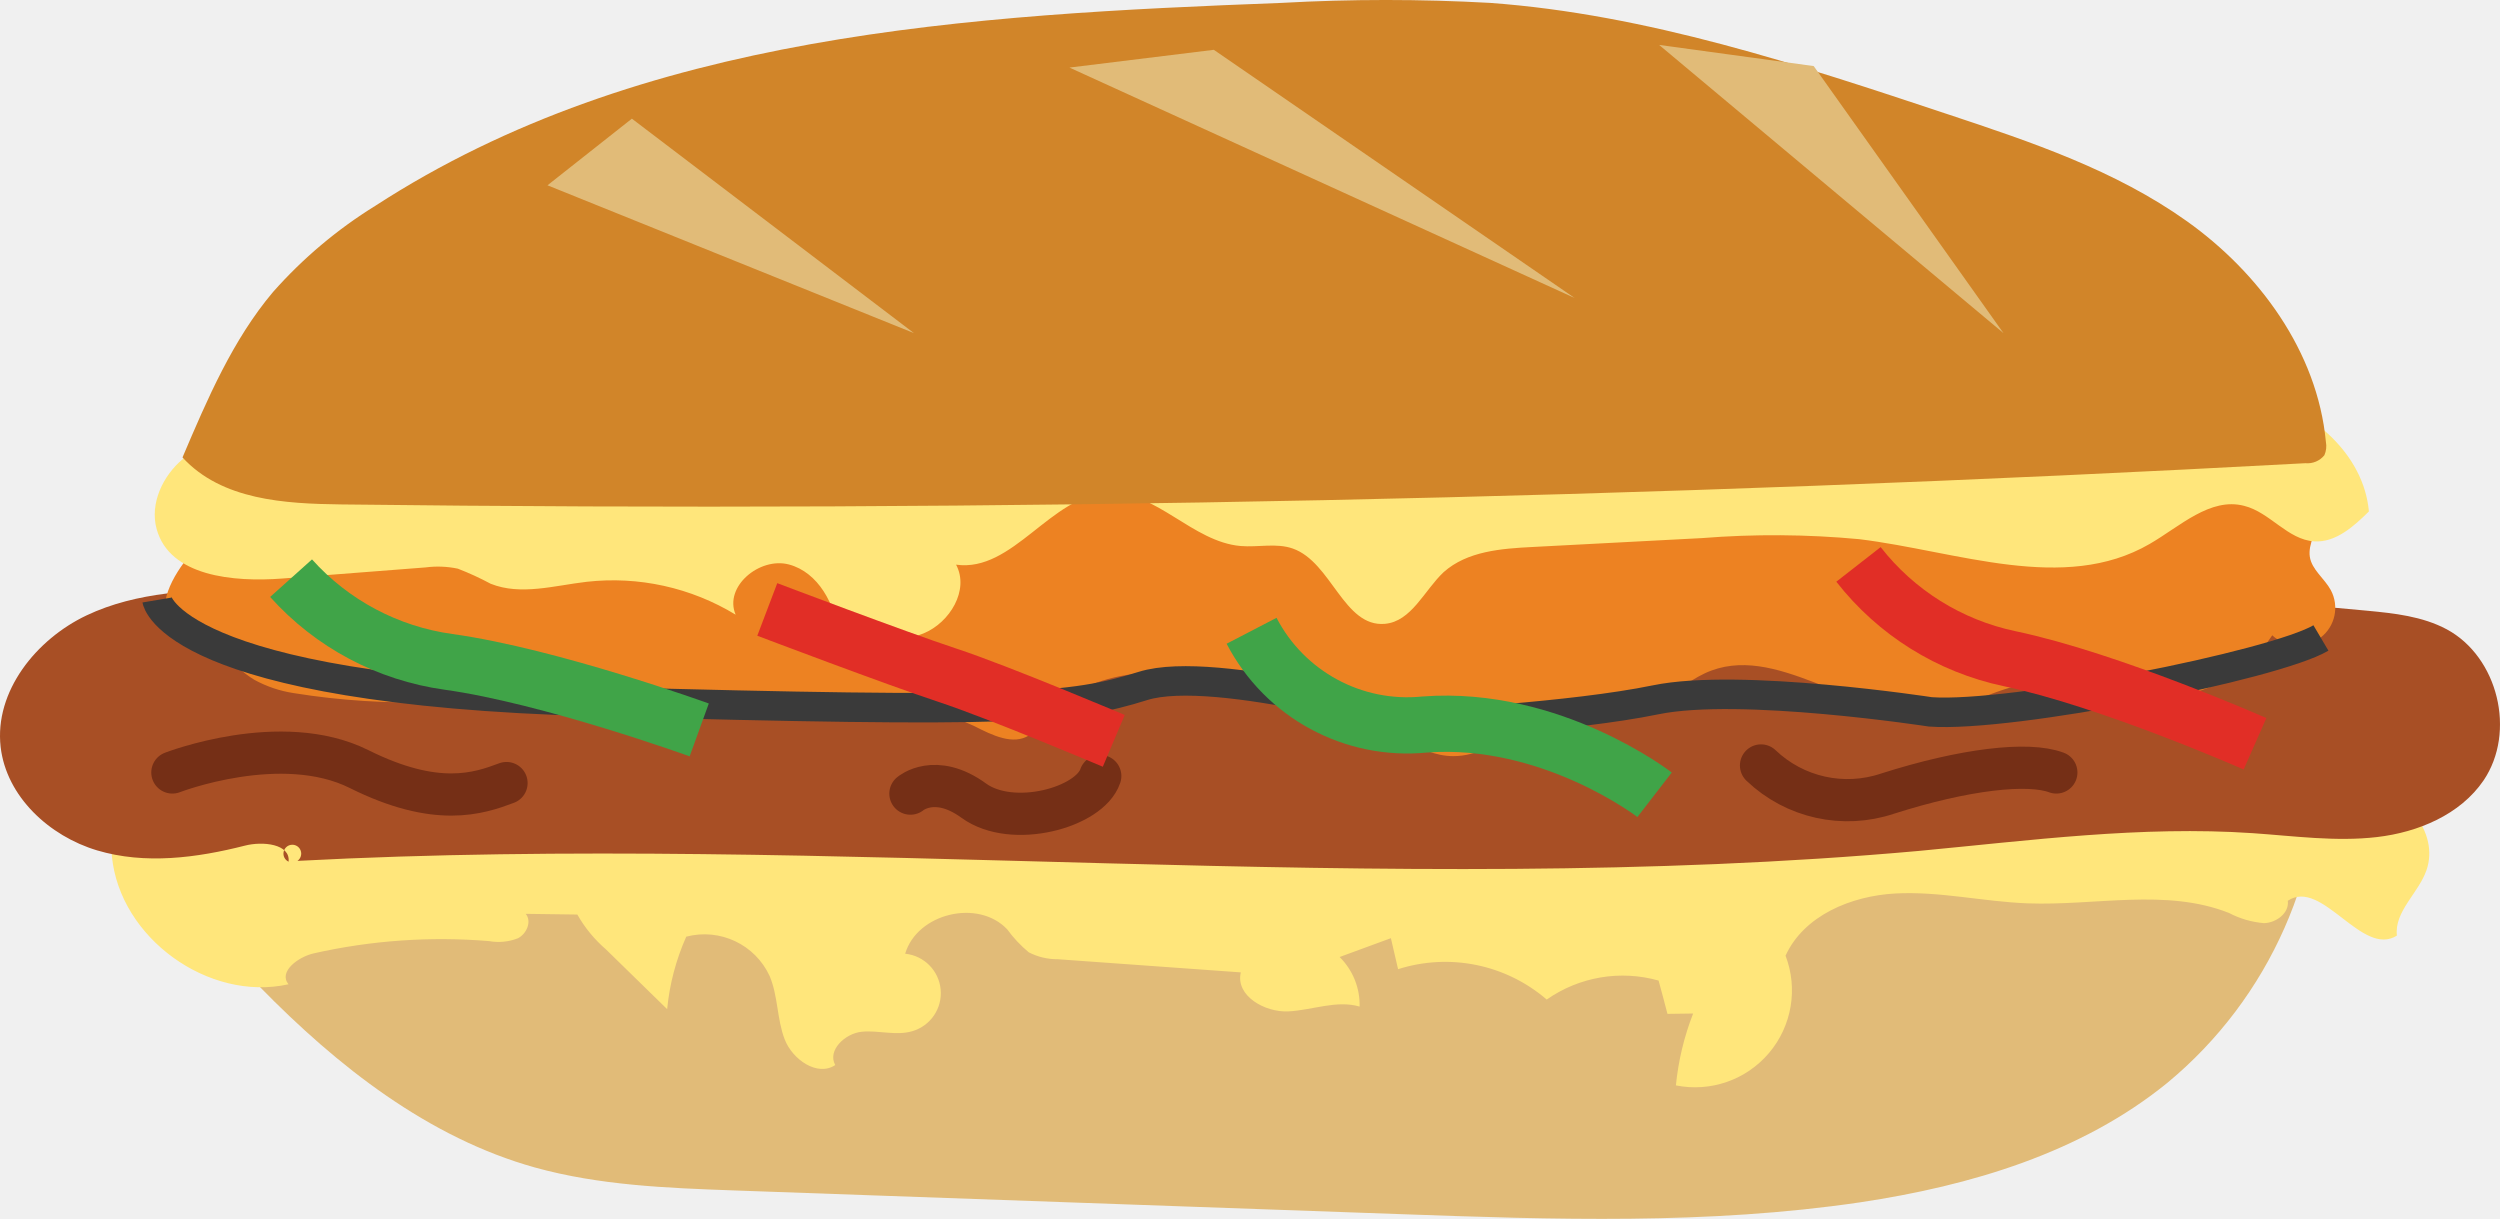
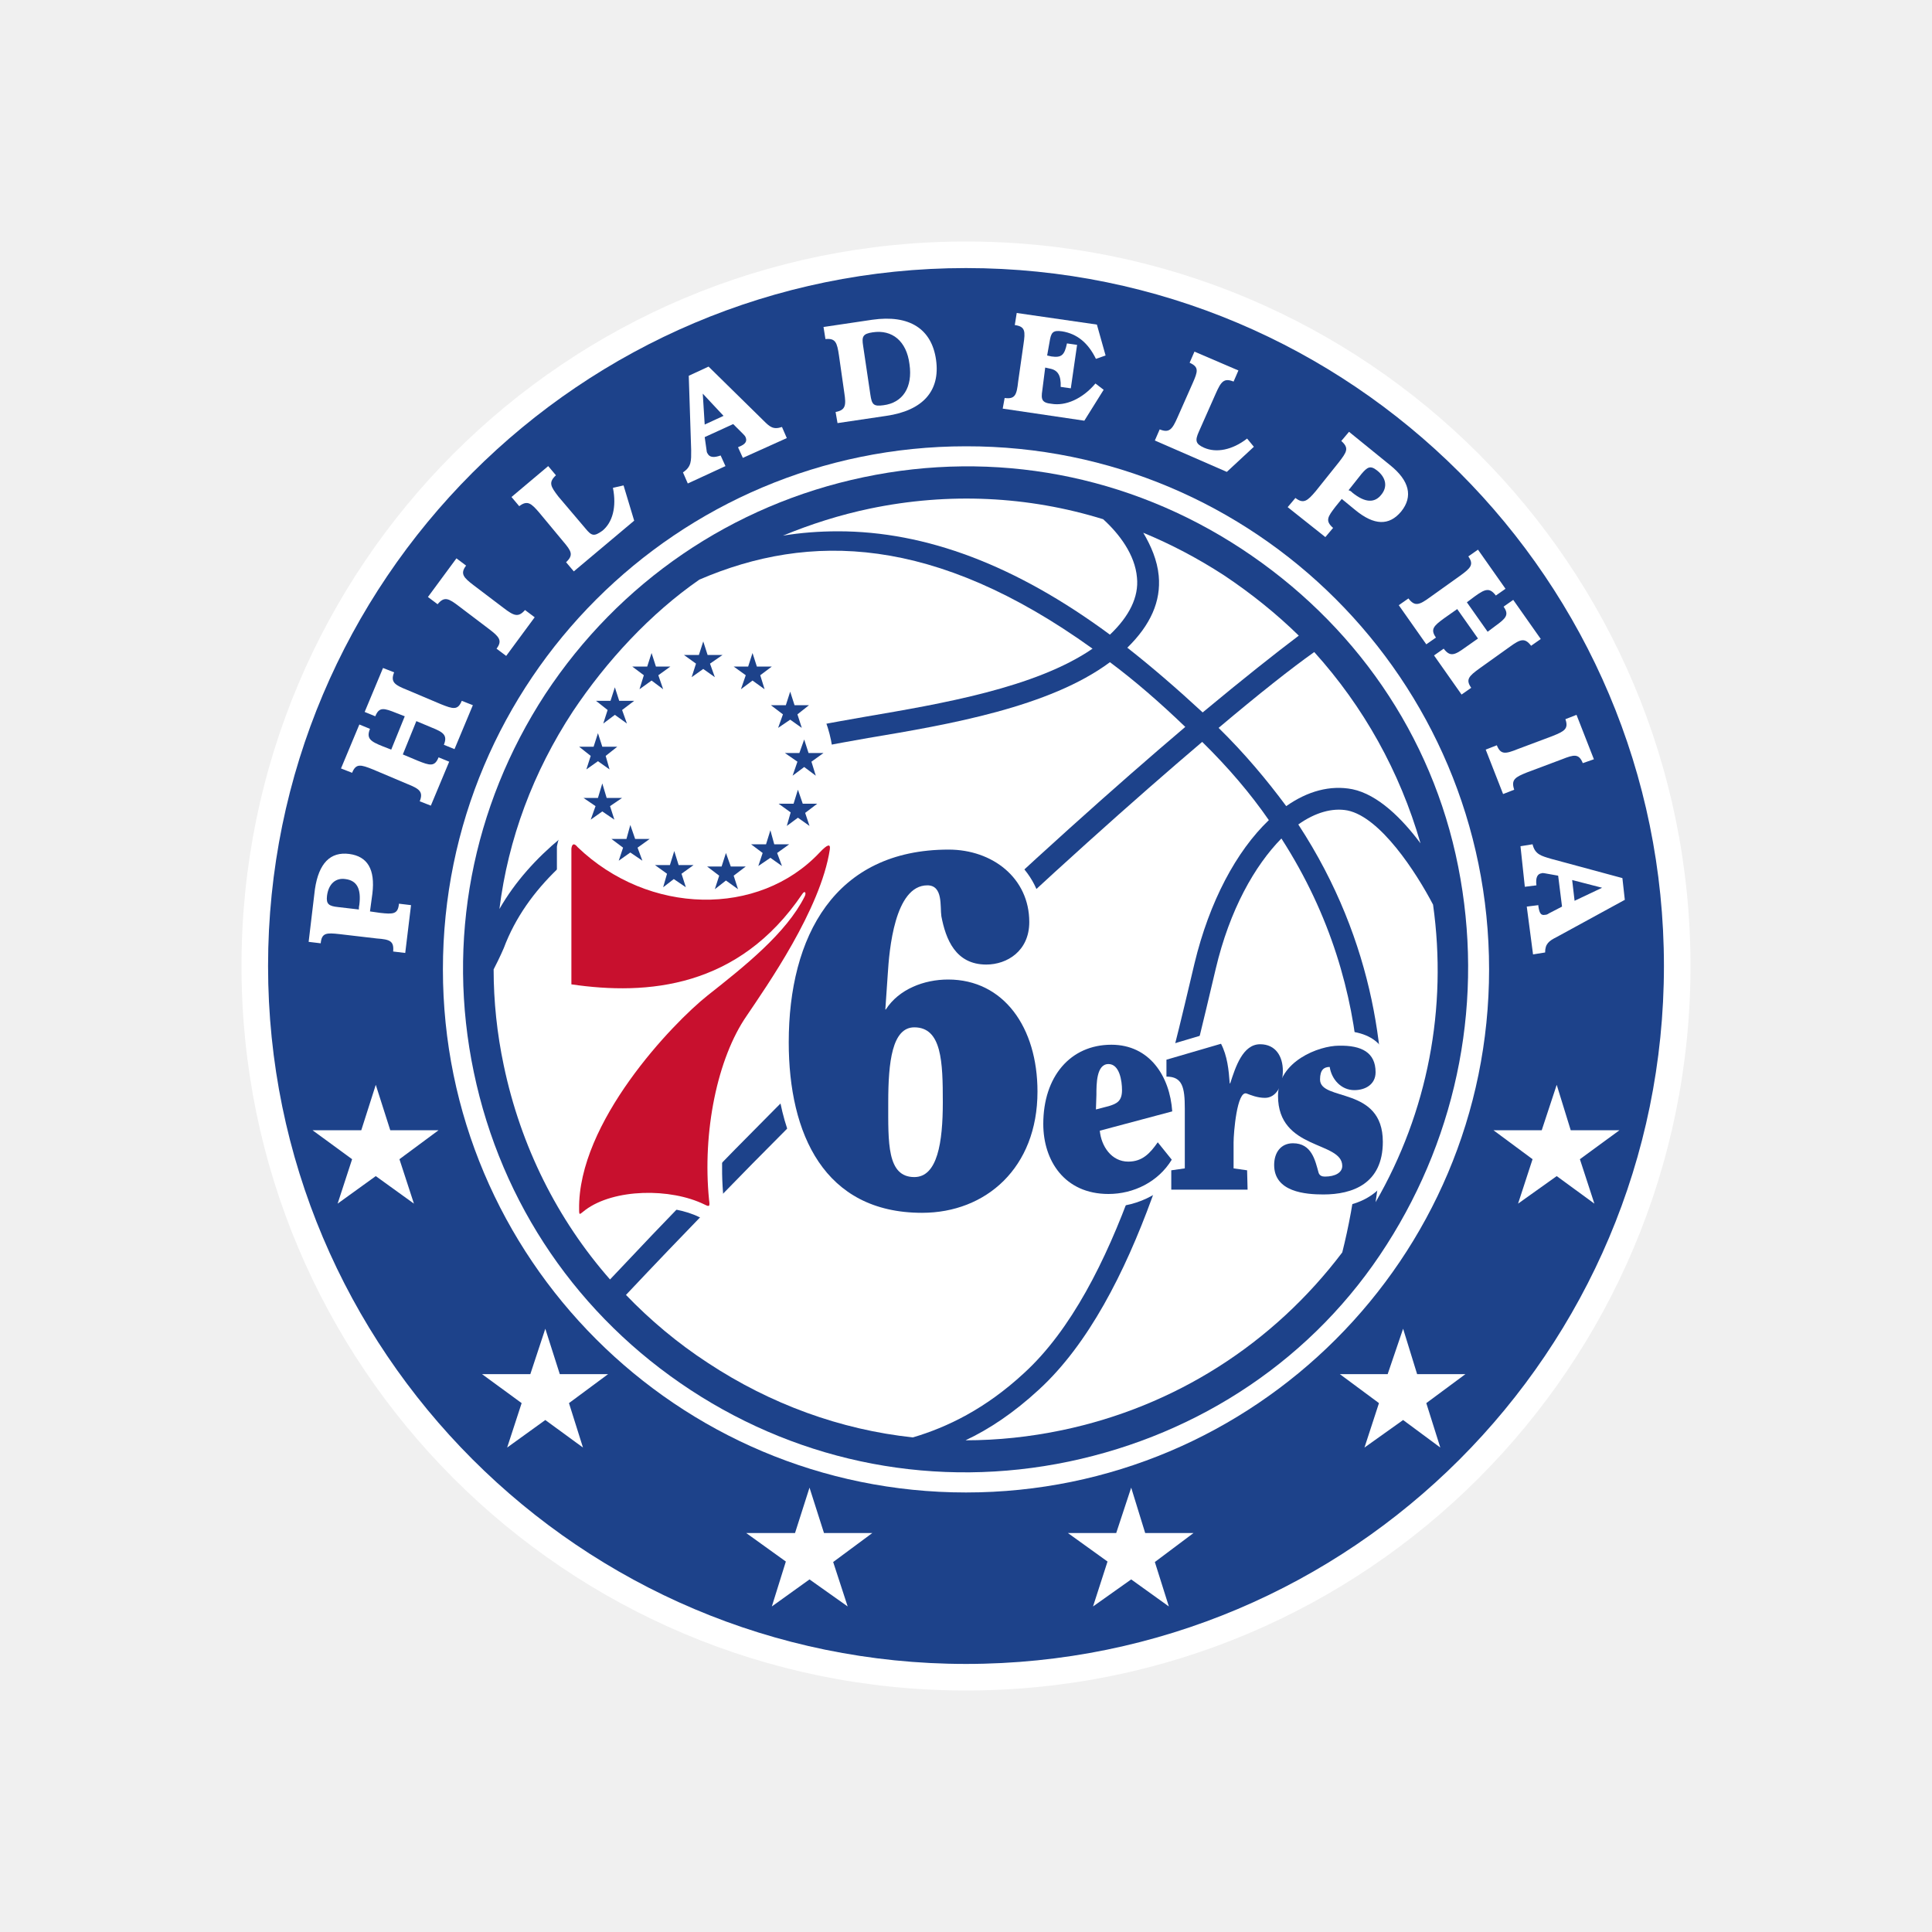
- <svg xmlns="http://www.w3.org/2000/svg" id="Layer_1" width="281.387" height="137.19" data-name="Layer 1">
-   <defs id="defs4">
-     <clipPath id="clipPath1287" clipPathUnits="userSpaceOnUse">
-       <path id="rect1289" d="M87.983 267.413h397.716v349.666H87.983z" style="fill:#fff;fill-opacity:1" />
-     </clipPath>
-     <clipPath id="clipPath1299" clipPathUnits="userSpaceOnUse">
-       <path id="rect1301" d="M-13.222 138.805h448.888v120.763H-13.222z" style="fill:#fff;fill-opacity:1" />
-     </clipPath>
-     <style id="style2">.cls-16,.cls-17{stroke-miterlimit:10}.cls-4{fill:#ffe67b}.cls-15,.cls-16,.cls-17{fill:none}.cls-15{stroke-linecap:round;stroke-linejoin:round}.cls-12{fill:#e1bb78}.cls-15{stroke:#752f16;stroke-width:4.75px}.cls-16,.cls-17{stroke:#40a448;stroke-width:6.33px}.cls-17{stroke:#e12e26}</style>
-   </defs>
-   <g id="g1281" transform="translate(-27.169 -195.404)">
-     <path id="path172" d="M236.55 330.73c12.38-1.86 24.87-5.55 34.58-13.46a47.57 47.57 0 0 0 17.17-38.83c-21-6.41-43.39-6.34-65.36-6.21L85.43 273c-8.27 0-16.7.12-24.54 2.76-5.77 1.94-11.52 5.86-12.89 11.79-1.63 7 3.37 13.77 8.41 18.93 8.75 8.95 19 17 31 20.34 7.22 2 14.8 2.3 22.29 2.57l75.06 2.67c17.28.62 34.69 1.2 51.79-1.33" class="cls-12" style="fill:#e1bb78" />
-     <path id="path174" d="M214.85 309.52c-.33-1.25-.65-2.5-1-3.75a14.9 14.9 0 0 0-12.59 2.14 17.5 17.5 0 0 0-16.73-3.42l-.81-3.49-5.77 2.12a7.58 7.58 0 0 1 2.25 5.58c-2.58-.76-5.31.4-8 .54s-6-1.78-5.37-4.39l-20.6-1.48a7 7 0 0 1-3.27-.78 14.2 14.2 0 0 1-2.43-2.59c-3.27-3.45-10.13-1.81-11.48 2.75a4.46 4.46 0 0 1 .8 8.72c-1.82.54-3.78-.12-5.67.06s-3.92 2.1-3 3.75c-2 1.34-4.81-.61-5.69-2.89s-.74-4.87-1.69-7.12a8.08 8.08 0 0 0-9.39-4.44 26.3 26.3 0 0 0-2.15 8.16l-6.89-6.73a14.9 14.9 0 0 1-3.22-3.92l-5.81-.08c.71.85.11 2.24-.87 2.75a6 6 0 0 1-3.25.32 65.2 65.2 0 0 0-19.74 1.38c-1.76.4-4 2.07-2.84 3.48-9 2-19-5.22-19.88-14.44a3.5 3.5 0 0 1 .21-1.88c.56-1.16 2-1.46 3.32-1.61 48-5.88 96.39-6.36 144.7-6.83l87.4-.86c6.11-.06 12.41-.08 18 2.26 4.28 1.77 8.4 6.15 6.89 10.52-.9 2.59-3.63 4.64-3.33 7.36-3.93 2.5-8.43-6.51-12.28-3.92.19 1.37-1.29 2.48-2.67 2.52a10.3 10.3 0 0 1-3.95-1.15c-7.08-2.8-15.05-.79-22.67-1.08-5-.19-9.91-1.38-14.88-1.11s-10.29 2.47-12.36 7a10.91 10.91 0 0 1-12.34 14.6 30.4 30.4 0 0 1 1.94-8.09z" class="cls-4" style="fill:#ffe67b" />
-     <path id="path176" d="M184.93 260.82c36.25 0 72.56-.1 108.64 3.32 3.08.29 6.25.63 9 2.1 5.77 3.12 7.82 11.55 4.14 17-2.63 3.86-7.37 5.84-12 6.38s-9.33-.12-14-.44c-12.53-.85-25.06.82-37.57 2-60.61 5.44-121.71-2.08-182.49 1.12a1 1 0 1 0-1 .09c.22-2-2.9-2.32-4.9-1.81-5.45 1.39-11.26 2.15-16.65.54s-10.22-6.06-10.86-11.65c-.71-6.25 4-12.11 9.67-14.8s12.2-2.88 18.49-3c31.19-.64 62.4-.69 93.6-.73z" style="fill:#a84f25" />
-     <path id="path178" d="M205.63 273.83c-5.51.45-9.37 6.71-14.89 6.68-4 0-7.12-3.37-10.59-5.39-3.94-2.28-8.59-2.92-13.1-3.52-7.93-1-17.4-1.5-22.37 4.76a7.4 7.4 0 0 1-1.65 1.79c-1.83 1.18-4.19 0-6.16-1-6-2.86-12.9-2.9-19.55-2.87l-23.28.08-18 .06a82.5 82.5 0 0 1-15.79-1 13.4 13.4 0 0 1-4.47-1.51c-1.33-.8-2.4-2-3.75-2.71-1.88-1-4.31-1.28-5.58-3-1.86-2.54.15-6 2.18-8.44 2.48-3 5.19-5.93 8.77-7.37 3-1.21 6.27-1.24 9.47-1.26 61.74-.32 123.52.16 185.14-3.56 10.68-.65 21.87-1.33 31.6 3.1 2.18 1 4.52 2.71 4.42 5.09-.07 1.48-1.1 2.85-.88 4.31s1.65 2.44 2.36 3.75a4.22 4.22 0 0 1-6.59 5.09 15.39 15.39 0 0 1-12.95 7c-4.57-.06-9-2.19-13.56-1.74-4.14.41-7.85 2.93-12 3.3-8.74.79-17.4-8-25.36-4.28-1.91.89-3.52 2.43-5.56 2.92-2.56.68-5.23-.49-7.86-.28" style="fill:#ed8222" />
-     <path id="path180" d="M44.84 262.94s1.7 10.11 49.21 11.42 53.63.8 61.77-1.75 31.71 4.34 31.71 4.34 16.53-.83 26-2.78 30.92 1.36 30.92 1.36c9.14.65 38.76-5.25 43.95-8.32" style="fill:none;stroke:#3a3a3a;stroke-width:3.32px;stroke-miterlimit:10" />
-     <path id="path182" d="M183.04 265.62c-4.62.4-6-6.93-10.35-8.47-1.86-.66-3.92-.12-5.89-.29-5.41-.47-9.49-6.21-14.91-6-6.46.3-10.7 9-17.11 8.1 1.52 2.84-.69 6.52-3.67 7.74s-6.36.68-9.53.12c-.41-3.4-2.31-7-5.61-7.88s-7.35 2.5-6 5.65a26.54 26.54 0 0 0-16.78-3.7c-3.62.42-7.41 1.57-10.79.22a33 33 0 0 0-3.7-1.7 10.8 10.8 0 0 0-3.64-.14l-16.11 1.25c-5.51.42-12.69-.24-14.15-5.57-.79-2.86.69-6 2.95-7.88s5.2-2.83 8.08-3.54c10.43-2.56 21.27-2.86 32-3 58.09-.56 116.34 4.18 174.18-1.21 6.42-.6 13-1.3 19.22.48s12 6.75 12.57 13.17c-1.71 1.69-3.73 3.51-6.14 3.37-3-.18-5-3.28-7.9-4-3.82-1-7.23 2.32-10.64 4.29-9.64 5.59-21.63.82-32.69-.54a102.7 102.7 0 0 0-17.71-.12l-19.06 1c-3.53.18-7.35.47-10 2.83-2.18 2.05-3.62 5.56-6.62 5.82" class="cls-4" style="fill:#ffe67b" />
-     <path id="path184" d="M69.41 218.57c29.93-19.42 66.82-21.5 102-22.84a211 211 0 0 1 23.48 0c17.66 1.29 34.74 6.95 51.62 12.57 9.3 3.09 18.74 6.26 26.8 12s14.69 14.63 15.65 24.84a2.54 2.54 0 0 1-.17 1.5 2.45 2.45 0 0 1-2.14.9q-110.43 6-221.08 4.64c-6.36-.08-13.44-.48-17.86-5.29 2.79-6.56 5.65-13.24 10.19-18.62a51.6 51.6 0 0 1 11.51-9.7" style="fill:#d18529" />
-     <path id="path186" d="M46.57 282.35s12.26-4.75 21-.39 13.45 2.77 16.61 1.58" class="cls-15" style="fill:none;stroke:#752f16;stroke-width:4.75px;stroke-linecap:round;stroke-linejoin:round" />
-     <path id="path188" d="M129.64 284.73s2.77-2.38 7.13.79 13.05.79 14.24-2.77" class="cls-15" style="fill:none;stroke:#752f16;stroke-width:4.75px;stroke-linecap:round;stroke-linejoin:round" />
-     <path id="path190" d="M225.38 281.56a14.1 14.1 0 0 0 14.24 3.17c8.7-2.77 15.82-3.57 19-2.38" class="cls-15" style="fill:none;stroke:#752f16;stroke-width:4.75px;stroke-linecap:round;stroke-linejoin:round" />
-     <path id="polyline192" d="M194.75 490 236 506.64l-31.75-24.14" class="cls-12" style="fill:#e1bb78" transform="translate(-105.96 -273.74)" />
-     <path id="polyline194" d="m253.5 476.75 56.87 25.94-40.62-27.94" class="cls-12" style="fill:#e1bb78" transform="translate(-105.96 -273.74)" />
-     <path id="polyline196" d="m319.87 474.2 38.76 32.44-21.36-30.06" class="cls-12" style="fill:#e1bb78" transform="translate(-105.96 -273.74)" />
-     <path id="path198" d="M59.93 260.48a29.17 29.17 0 0 0 17.72 9.42c11.49 1.6 28.22 7.66 28.22 7.66" class="cls-16" style="fill:none;stroke:#40a448;stroke-width:6.33px;stroke-miterlimit:10" />
-     <path id="path200" d="M236.35 258.93a29.2 29.2 0 0 0 17 10.61c11.36 2.39 27.63 9.58 27.63 9.58" class="cls-17" style="fill:none;stroke:#e12e26;stroke-width:6.33px;stroke-miterlimit:10" />
-     <path id="path202" d="M113.53 264s14.43 5.48 20.26 7.4 18.74 7.39 18.74 7.39" class="cls-17" style="fill:none;stroke:#e12e26;stroke-width:6.33px;stroke-miterlimit:10" />
-     <path id="path204" d="M168.04 266.4a19.75 19.75 0 0 0 19.51 10.55c14.24-1.06 25.85 7.91 25.85 7.91" class="cls-16" style="fill:none;stroke:#40a448;stroke-width:6.33px;stroke-miterlimit:10" />
+ <svg xmlns="http://www.w3.org/2000/svg" version="1.1" id="Layer_1" x="0px" y="0px" viewBox="0 0 400 400" style="enable-background:new 0 0 400 400;" xml:space="preserve">
+   <style type="text/css">
+ 	.st0{fill:#FFFFFF;}
+ 	.st1{fill:#1D428A;}
+ 	.st2{fill:#C8102E;}
+ </style>
+   <g>
+     <path class="st0" d="M350,200c0,82.9-67.1,150-150,150S50,282.9,50,200S117.1,50,200,50S350,117.1,350,200" />
+     <path class="st1" d="M344.5,200c0,79.8-64.7,144.5-144.5,144.5S55.5,279.7,55.5,200S120.2,55.5,200,55.5S344.5,120.2,344.5,200" />
+     <g>
+       <polygon class="st0" points="77.8,224.6 80.8,234 90.8,234 82.7,240 85.7,249.2 77.8,243.5 69.9,249.2 72.9,240 64.7,234     74.8,234   " />
+       <polygon class="st0" points="322.3,224.6 325.2,234 335.3,234 327.1,240 330.1,249.2 322.3,243.5 314.3,249.2 317.3,240     309.2,234 319.2,234   " />
+       <polygon class="st0" points="112.9,275.1 115.9,284.5 125.9,284.5 117.8,290.5 120.7,299.7 112.9,294 105,299.7 108,290.5     99.8,284.5 109.8,284.5   " />
+       <polygon class="st0" points="290.5,275.1 293.4,284.5 303.4,284.5 295.3,290.5 298.2,299.7 290.5,294 282.5,299.7 285.5,290.5     277.4,284.5 287.3,284.5   " />
+       <polygon class="st0" points="167.6,308 170.6,317.4 180.6,317.4 172.5,323.4 175.5,332.6 167.6,327 159.8,332.6 162.7,323.3     154.5,317.4 164.6,317.4   " />
+       <polygon class="st0" points="234.2,308 237.1,317.4 247.1,317.4 239.1,323.4 242,332.6 234.2,327 226.3,332.6 229.3,323.3     221.1,317.4 231.1,317.4   " />
+     </g>
+     <path class="st0" d="M308.3,200.7c0,59.8-48.5,108.3-108.3,108.3S91.7,260.5,91.7,200.7S140.2,92.4,200,92.4   C259.8,92.3,308.3,140.8,308.3,200.7" />
+     <path class="st1" d="M98.1,222c5.7,27.3,21.7,50.6,44.9,65.8s51,20.5,78.3,14.8c27.2-5.7,50.9-21.5,65.8-44.9   c14.9-23.3,20.2-51.1,14.8-78.3c-5.4-27.3-21.6-50.5-44.9-65.8s-51.1-20.5-78.2-14.8c-27.2,5.7-50.6,21.7-65.9,44.9   C97.7,167,92.4,194.8,98.1,222" />
+     <g>
+       <path class="st0" d="M235.4,119.6c0.4,4-1.6,8-5.6,11.8C210.3,117,191.7,110,173.5,110c-3.9,0-7.8,0.3-11.4,0.9    c5.8-2.4,11.8-4.3,18-5.6c16.3-3.4,32.8-2.6,48.3,2.2C231.7,110.5,235,114.8,235.4,119.6" />
+       <path class="st0" d="M215.1,287.7c20.5-18.8,30-59.2,35.7-83.3l0.9-3.8c2.9-12.3,8.1-21.4,13.6-27c20.6,32,17.8,65,12.6,85.7    c-14.3,18.9-34.6,31.9-58,36.8c-6.7,1.4-13.4,2.1-20,2.1C204.8,295.9,209.9,292.5,215.1,287.7" />
+       <path class="st0" d="M252.3,150.7c8.3-7,15-12.3,19.8-15.7c10.2,11.3,17.7,24.7,22,39.6c-3.8-5.1-8.8-10.1-14.1-11.2    c-4.6-0.9-9.3,0.4-13.7,3.5C262.3,161.5,257.7,156,252.3,150.7" />
+       <path class="st0" d="M104.3,196.3c9.5-25.4,44.2-35.9,57.3-39.7l0.5-0.2c4.3-1.3,10.4-2.3,17.6-3.6c16.8-2.8,37.6-6.4,50.1-15.7    c5.1,3.8,10.3,8.3,15.6,13.4c-28.4,24.1-72.3,64.6-119.1,114.4c-10.9-12.4-18.5-27.6-22-44.3c-1.4-6.6-2.1-13.3-2.1-19.9    C103.5,198.2,104.3,196.3,104.3,196.3" />
+       <path class="st0" d="M249,147.5c-5.3-4.9-10.5-9.4-15.6-13.4c4.8-4.7,7-9.6,6.5-14.9c-0.3-3.2-1.6-6.2-3.2-8.9    c5.8,2.4,11.3,5.3,16.7,8.8c5.7,3.8,10.9,8,15.5,12.5C264,135.3,257.3,140.6,249,147.5" />
+       <path class="st0" d="M226.2,134.3c-11.8,8.1-31.3,11.4-47.1,14.1c-7.3,1.3-13.5,2.3-18.1,3.7l-0.5,0.2    c-12.5,3.8-44.1,13.2-57.1,35.9c1.8-14.5,7-28.4,15.2-40.9c7-10.5,16.1-20.3,26.2-27.3C167.6,110.2,193.5,110.8,226.2,134.3" />
+       <path class="st0" d="M279,167.8c6.8,1.4,14.2,12.8,17.7,19.5c3,21.4-1.1,42.9-11.9,61.6c0.5-3.3,0.9-6.8,1.2-10.4    c1.4-18.3-1.1-43.2-17.2-67.8C272.3,168.2,275.9,167.2,279,167.8" />
+     </g>
+     <path class="st0" d="M248.9,153.6c5.4,5.3,10,10.7,13.8,16.2c-6.7,6.4-12.3,16.8-15.4,29.7l-0.9,3.8c-5.6,23.6-14.9,63.2-34.4,81   c-8,7.4-15.9,11.2-23,13.3c-15-1.6-29.5-6.9-42.4-15.4c-6.3-4.1-12-8.9-17-14.1C176.9,217.9,220.9,177.4,248.9,153.6" />
+     <path class="st0" d="M226.9,229.6l2.7-0.7c1.6-0.5,2.7-1,2.7-3.3c0-1.9-0.5-5.4-2.8-5.4c-2.5,0-2.5,4.1-2.5,6.4L226.9,229.6   L226.9,229.6z" />
+     <path class="st0" d="M195.2,228.2c0-8.3-0.3-15.5-5.9-15.5c-4.6,0-5.4,7.2-5.4,15.5s-0.3,15.5,5.4,15.5   C194.1,243.7,195.2,236.5,195.2,228.2" />
+     <path class="st0" d="M226.9,229.6l2.7-0.7c1.6-0.5,2.7-1,2.7-3.3c0-1.9-0.5-5.4-2.8-5.4c-2.5,0-2.5,4.1-2.5,6.4L226.9,229.6   L226.9,229.6z" />
+     <path class="st0" d="M183.2,209.1L183.2,209.1L183.2,209.1c2.8-4.2,8-6.2,13-6.2c11.4,0,18.5,9.9,18.5,23.1   c0,15.7-10.7,25.1-23.9,25.1c-20.3,0-27.6-16.4-27.6-35.3c0-21.9,9.5-39.9,33.1-39.9c9.2,0,16.7,5.9,16.7,15c0,5.9-4.6,8.8-8.9,8.8   c-6.4,0-8.4-5.3-9.3-10c-0.4-2,0.4-6.4-2.9-6.4c-6.9,0-8,13.4-8.2,18.4L183.2,209.1z" />
+     <path class="st0" d="M195.2,228.2c0-8.3-0.3-15.5-5.9-15.5c-4.6,0-5.4,7.2-5.4,15.5s-0.3,15.5,5.4,15.5   C194.1,243.7,195.2,236.5,195.2,228.2" />
+     <g>
+       <path class="st0" d="M72.3,176.8c3.8,0.5,5.4,3.2,4.8,8.2l-0.5,3.7l2.1,0.3c2.7,0.3,3.7,0.3,3.9-1.9l2.5,0.3l-1.2,9.9l-2.5-0.3    c0.2-2.2-0.7-2.5-3.4-2.7l-7.7-0.9c-2.7-0.3-3.7-0.3-3.9,1.9l-2.5-0.3l1.3-10.9C66,178.7,68.4,176.3,72.3,176.8z M74.4,187.3    c0.4-3.3-0.5-5-2.9-5.3c-2-0.3-3.5,1-3.8,3.5c-0.2,1.7,0.4,2.1,2.3,2.3l4.3,0.5C74.3,187.9,74.3,187.7,74.4,187.3z" />
+       <path class="st0" d="M86.9,165.9c0.8-2-0.1-2.6-2.6-3.6l-7.1-3c-2.5-1-3.5-1.3-4.3,0.7l-2.3-0.9l3.8-9.1l2.2,0.9    c-0.8,2,0.1,2.6,2.6,3.6l1.8,0.7l2.8-6.9l-1.8-0.7c-2.5-1-3.5-1.3-4.3,0.7l-2.2-0.9l3.8-9.1l2.3,0.9c-0.8,2,0.1,2.6,2.6,3.6l7.1,3    c2.5,1,3.5,1.3,4.3-0.7l2.3,0.9l-3.8,9.1l-2.2-0.9c0.8-2-0.1-2.6-2.6-3.6l-3.1-1.3l-2.8,6.9l3.1,1.3c2.5,1,3.5,1.3,4.3-0.7    l2.2,0.9l-3.8,9.1L86.9,165.9z" />
+       <path class="st0" d="M96.5,117.1c-1.3,1.7-0.5,2.5,1.6,4.1l6.2,4.7c2.1,1.6,3,2,4.4,0.4l2,1.5l-5.9,8l-2-1.5    c1.3-1.7,0.5-2.5-1.6-4.1l-6.2-4.7c-2.1-1.6-3-2.1-4.4-0.4l-2-1.5l5.9-8L96.5,117.1z" />
+       <path class="st0" d="M118.8,118.3l-1.6-1.9c1.6-1.5,1.1-2.3-0.6-4.3l-4.9-5.9c-1.7-2-2.5-2.7-4.2-1.4l-1.6-1.9l7.6-6.4l1.6,1.9    c-1.6,1.5-1.1,2.3,0.5,4.4l5.6,6.6c1.3,1.6,1.8,1.7,3.5,0.5c2.1-1.7,3-4.9,2.2-8.9l2.2-0.5l2.2,7.3L118.8,118.3z" />
+       <path class="st0" d="M142.4,100.1l-1-2.3c1.8-1.2,1.7-2.4,1.7-4.6l-0.5-15.4l4.1-1.9l11.4,11.2c1.3,1.3,2,1.9,3.8,1.3l1,2.3    l-9.1,4.1l-1-2.2c0.1,0,0.1-0.1,0.2-0.1c1.3-0.5,1.7-1.1,1.4-1.9c-0.1-0.3-0.3-0.5-0.5-0.7l-2.1-2.1l-5.9,2.7l0.4,2.8    c0,0.2,0.1,0.5,0.2,0.6c0.4,0.8,1.3,0.9,2.7,0.4l1,2.2L142.4,100.1z M149.8,86.1l-4.3-4.6l0.4,6.4L149.8,86.1z" />
+       <path class="st0" d="M173,85.3c2.1-0.4,2.2-1.4,1.8-4l-1.1-7.7c-0.4-2.7-0.7-3.6-2.8-3.4l-0.4-2.5l10.1-1.5    c7.7-1.1,12.3,1.9,13.2,8.3s-2.7,10.5-10.3,11.6l-10.1,1.5L173,85.3z M180.2,81.7c0.3,2,0.6,2.5,2.7,2.2c4-0.5,6.1-3.7,5.4-8.5    c-0.6-4.8-3.6-7.2-7.6-6.6c-2.1,0.3-2.3,0.9-2,2.8L180.2,81.7z" />
+       <path class="st0" d="M208,82.4c2.2,0.3,2.5-0.7,2.8-3.4l1.1-7.7c0.4-2.7,0.4-3.7-1.8-4l0.4-2.5l16.6,2.4l1.8,6.4l-2,0.7    c-1.6-3.3-3.9-5.2-7-5.7c-2-0.3-2.3,0.3-2.6,2.2l-0.5,2.8l0.9,0.2c2.1,0.3,2.7-0.3,3.2-2.7l2.1,0.3l-1.3,9l-2.1-0.3    c0.1-2.4-0.6-3.5-2.3-3.8l-0.9-0.2l-0.6,4.7c-0.3,1.9-0.1,2.6,1.9,2.8c2.9,0.5,6.4-1,9.1-4.2l1.7,1.3l-4,6.4l-16.9-2.5L208,82.4z" />
+       <path class="st0" d="M239.1,91.2l1-2.3c2,0.8,2.6,0,3.7-2.5l3.1-7c1.1-2.5,1.4-3.4-0.6-4.3l1-2.3l9.1,3.9l-1,2.3    c-2-0.8-2.6,0-3.7,2.5l-3.5,7.9c-0.8,1.8-0.7,2.5,1.1,3.3c2.5,1.1,5.8,0.5,8.9-1.9l1.4,1.7l-5.6,5.2L239.1,91.2z" />
+       <path class="st0" d="M290.1,105.9c-2.5,3-5.6,2.9-9.5-0.3l-2.8-2.3l-1.3,1.6c-1.6,2.1-2.2,2.9-0.5,4.4l-1.6,1.9l-7.8-6.2l1.6-1.9    c1.7,1.3,2.5,0.6,4.2-1.4l4.8-6c1.6-2.1,2.2-2.9,0.5-4.4l1.6-1.9l8.5,6.9C291.8,99.5,292.6,102.8,290.1,105.9z M280,102    c2.6,2.1,4.6,2.2,6,0.4c1.3-1.6,1-3.5-0.9-5c-1.4-1.1-2-0.7-3.2,0.7l-2.7,3.4C279.6,101.6,279.8,101.8,280,102z" />
+       <path class="st0" d="M291.6,123.9c1.3,1.7,2.2,1.4,4.4-0.2l6.3-4.5c2.2-1.6,2.9-2.3,1.7-4l2-1.4l5.7,8.1l-2,1.4    c-1.3-1.7-2.2-1.4-4.4,0.2l-1.6,1.2l4.3,6.1l1.6-1.2c2.2-1.6,2.9-2.3,1.7-4l2-1.4l5.7,8.1l-2,1.4c-1.3-1.7-2.2-1.4-4.4,0.2    l-6.3,4.5c-2.2,1.6-2.9,2.3-1.7,4l-2,1.4l-5.7-8.1l2-1.4c1.3,1.7,2.2,1.4,4.4-0.2l2.7-1.9l-4.3-6.1L299,128    c-2.2,1.6-2.9,2.3-1.7,4l-2,1.4l-5.7-8.1L291.6,123.9z" />
+       <path class="st0" d="M327.7,158c-0.8-2-1.8-1.8-4.3-0.8l-7.2,2.7c-2.5,1-3.4,1.5-2.7,3.6l-2.3,0.9l-3.6-9.2l2.3-0.9    c0.8,2,1.8,1.8,4.3,0.8l7.2-2.7c2.5-1,3.4-1.5,2.7-3.5l2.3-0.9l3.6,9.2L327.7,158z" />
+       <path class="st0" d="M314.8,175.2l2.5-0.4c0.5,2.1,1.8,2.4,3.8,3l14.8,4l0.5,4.5l-14.1,7.7c-1.6,0.8-2.4,1.4-2.4,3.2l-2.5,0.4    l-1.3-9.9l2.4-0.3c0,0.1,0,0.2,0,0.2c0.2,1.4,0.5,2,1.4,1.8c0.3,0,0.5-0.1,0.8-0.3l2.7-1.4l-0.8-6.4l-2.8-0.5    c-0.2,0-0.5-0.1-0.6,0c-0.9,0.1-1.3,0.9-1.1,2.5l-2.4,0.3L314.8,175.2z M326,186.5l5.7-2.7l-6.2-1.6L326,186.5z" />
+     </g>
+     <g>
+       <g>
+         <path class="st0" d="M260.8,213.4c-2.3,0-3.9,1-5.2,2.4c-0.1-0.3-0.3-0.6-0.5-0.9l-1.1-2.1l-15.5,4.6v8.5h2.8c0.3,0,0.5,0,0.5,0     c0.1,0.3,0.4,1,0.4,3.7v9.9l-2.8,0.4v9.3H261v-9.3l-2.8-0.4v-2.9c0-1.6,0.4-4.8,0.8-6.7c0.8,0.3,1.7,0.5,2.8,0.5     c3.8,0,6.6-3.5,6.6-8.4C268.4,216.7,265.4,213.4,260.8,213.4z" />
+         <path class="st0" d="M287.9,223.3c-0.2-0.7-0.3-1-0.3-1.4c0-2.6-1-8.5-10.4-8.5c-5.2,0-15.5,4-15.5,13.4c0,3.5,1,5.9,2.5,7.9     c-2,1.2-3.3,3.6-3.3,6.4c0,3.4,1.6,9,13,9c9.7,0,15.2-5,15.2-13.7C289.1,227.9,288.4,225.2,287.9,223.3z" />
+         <path class="st0" d="M173.9,173.2c-0.5-0.6-1.5-1.1-2.4-1.1c-1.5,0-2.6,0.9-3.9,2.4c-4.6,4.8-10.8,7.4-18,7.4     c-9.4,0-19.3-4.3-27.2-11.9c-0.6-0.6-1.5-0.9-2.3-0.9c-3.8,0-4.8,6.1-4.8,6.2v30.9l2.5,0.4c9.3,1.4,17.4,1.1,24.7-0.9     c-7.9,7-25.7,26.3-25.4,44.7c0,3.4,2.1,3.8,3,3.8c1.1,0,1.8-0.6,2.4-1c0.1-0.1,0.3-0.3,0.5-0.4c2.6-1.9,6.7-2.9,11.3-2.9     c3.8,0,7.7,0.7,10.5,2.1c0.5,0.3,1.2,0.5,1.9,0.5c0.9,0,1.7-0.4,2.3-1c1-1.1,0.9-2.5,0.8-3.4c-1.3-13.4,1.6-27.9,7.3-36.3     l0.8-1.3c4.8-7.1,14.9-22,16.7-34.3C174.8,175,174.7,173.9,173.9,173.2z" />
+         <path class="st0" d="M245.6,232.2l-0.2-2.4c-0.1-1.6-0.4-3-0.6-4.4l-0.1-2.7l-0.5,0.7c-2.3-6.3-7.6-10.2-14.3-10.2     c-10,0-17,7.9-17,19.2c0,8.7,5.1,17.5,16.5,17.5c6.5,0,12.4-3.3,15.5-8.5l0.5-0.7l-0.4-8.4L245.6,232.2z M233.6,237.6     c-1.1,0-1.8-0.7-2.3-1.6l5.6-1.5C235.2,236.5,234,237.5,233.6,237.6z" />
+         <path class="st0" d="M208.5,204.8c-0.5-0.8-1.2-1.7-1.7-2.5c4.9-1,9.2-4.8,9.2-11.3c0-10.2-8.4-17.9-19.7-17.9     c-22.5,0-35.9,16-35.9,42.7c0,24.2,11.2,38.1,30.5,38.1c15.7,0,26.7-11.5,26.7-28C217.6,217.8,212.1,210.1,208.5,204.8z" />
+       </g>
+       <g>
+         <path class="st1" d="M233.6,240.5c-3.5,0-5.6-3.2-5.9-6.4l15-4c-0.5-7.3-4.7-13.8-12.6-13.8c-8.5,0-14.1,6.6-14.1,16.4     c0,7.6,4.4,14.5,13.5,14.5c5.2,0,10.3-2.5,13.1-7.1l-2.9-3.6C238.1,238.8,236.5,240.5,233.6,240.5z M227,226.7     c0-2.3,0-6.4,2.5-6.4c2.3,0,2.8,3.5,2.8,5.4c0,2.3-1.1,2.8-2.7,3.3l-2.7,0.7L227,226.7L227,226.7z" />
+         <path class="st1" d="M258.3,246.3h-15.8v-4l2.8-0.4v-12.4c0-4.4-0.5-6.6-3.8-6.6v-3.5l11.3-3.3c1.3,2.5,1.6,5.4,1.8,8.2h0.1     c1.1-3.4,2.6-8.1,6.2-8.1c3.2,0,4.7,2.5,4.7,5.5c0,3.1-1.4,5.6-3.7,5.6c-1.6,0-3-0.6-3.8-0.9c-2-0.7-2.7,8.2-2.7,10.1v5.4     l2.8,0.4L258.3,246.3L258.3,246.3z" />
+         <path class="st1" d="M284.8,222c0,2.5-2.1,3.7-4.4,3.7c-2.7,0-4.7-2.2-5.1-4.8c-1.2,0-2,0.6-2,2.6c0,4.6,13,1.3,13,12.9     c0,8.7-6.3,10.9-12.3,10.9c-3.7,0-10.2-0.5-10.2-6.1c0-2.6,1.4-4.5,3.9-4.5c3.9,0,4.6,3.6,5.3,6.1c0.2,0.6,0.7,0.8,1.3,0.8     c2.1,0,3.6-0.8,3.6-2.2c0-5.2-13.3-3.2-13.3-14.5c0-7.2,8.5-10.4,12.6-10.4C281.9,216.4,284.8,217.9,284.8,222" />
+         <path class="st1" d="M196.3,202.8c-5,0-10.2,2-12.9,6.2h-0.1h-0.1h0.1l0.5-7.3c0.3-4.9,1.4-18.4,8.2-18.4c3.3,0,2.6,4.4,2.9,6.4     c0.9,4.7,2.9,10,9.3,10c4.3,0,8.9-2.8,8.9-8.8c0-9.1-7.6-15-16.7-15c-23.6,0-33.1,18-33.1,39.9c0,18.9,7.3,35.3,27.6,35.3     c13.2,0,23.9-9.3,23.9-25.1C214.8,212.7,207.8,202.8,196.3,202.8z M189.3,243.7c-5.7,0-5.4-7.2-5.4-15.5s0.8-15.5,5.4-15.5     c5.7,0,5.9,7.2,5.9,15.5S194.1,243.7,189.3,243.7z" />
+         <path class="st2" d="M118.3,175.7v28.1c15.7,2.3,34.6,0.8,47.8-18.7c0.5-0.8,0.9-0.3,0.5,0.5c-3.8,7.6-12.5,14.5-20.1,20.5     c-7.3,5.8-26.9,26.3-26.6,44.3c0,1.4,0.1,1,1.3,0.1c5.9-4.4,17.6-4.6,24.7-1.1c1,0.5,1.1,0.4,0.9-1c-1.4-14,1.7-29.3,7.8-38.1     c4.1-6.1,15.3-22,17.2-34.4c0.2-1.3-0.5-1.1-2.1,0.6c-12.6,13.4-35.4,13-50.1-1.1C118.8,174.4,118.4,174.8,118.3,175.7" />
+       </g>
+     </g>
+     <g>
+       <ellipse class="st0" cx="145.6" cy="158.7" rx="27" ry="27" />
+       <g>
+         <polygon class="st1" points="145.6,132.8 146.5,135.6 149.6,135.6 147,137.4 148,140.2 145.6,138.5 143.2,140.2 144.1,137.4      141.6,135.6 144.7,135.6    " />
+         <polygon class="st1" points="163.6,143.2 164.5,146 167.5,146 165.1,147.9 166,150.7 163.6,149 161.1,150.7 162.1,147.9      159.6,146 162.7,146    " />
+         <polygon class="st1" points="155.8,135.2 156.7,138 159.8,138 157.4,139.8 158.3,142.7 155.8,140.9 153.4,142.7 154.4,139.8      151.9,138 154.9,138    " />
+         <polygon class="st1" points="166.5,153.1 167.4,155.9 170.5,155.9 168,157.7 168.9,160.6 166.5,158.8 164.1,160.6 165.1,157.7      162.5,155.9 165.5,155.9    " />
+         <polygon class="st1" points="165.2,163.5 166.2,166.4 169.2,166.4 166.7,168.3 167.6,171 165.2,169.3 162.9,171 163.7,168.2      161.2,166.4 164.3,166.4    " />
+         <polygon class="st1" points="159.5,171.9 160.3,174.8 163.4,174.8 160.9,176.6 161.9,179.3 159.5,177.6 157,179.3 157.9,176.6      155.5,174.8 158.6,174.8    " />
+         <polygon class="st1" points="150.3,176.6 151.3,179.4 154.4,179.4 151.9,181.3 152.8,184.1 150.3,182.3 148,184.1 148.9,181.3      146.4,179.4 149.4,179.4    " />
+         <polygon class="st1" points="127.3,142.3 126.4,145.1 123.4,145.1 125.8,147 124.9,149.8 127.3,148 129.8,149.8 128.8,147      131.3,145.1 128.2,145.1    " />
+         <polygon class="st1" points="134.9,135.2 134,138 130.9,138 133.3,139.8 132.4,142.7 134.9,140.9 137.3,142.7 136.3,139.8      138.8,138 135.8,138    " />
+         <polygon class="st1" points="123.8,151.8 122.9,154.6 119.9,154.6 122.3,156.5 121.4,159.3 123.8,157.6 126.2,159.3 125.4,156.5      127.8,154.6 124.7,154.6    " />
+         <polygon class="st1" points="124.7,162.2 123.8,165.2 120.8,165.2 123.3,166.9 122.3,169.7 124.7,168 127.2,169.7 126.3,166.9      128.8,165.2 125.6,165.2    " />
+         <polygon class="st1" points="130.5,170.8 129.7,173.7 126.6,173.7 129,175.5 128.1,178.2 130.5,176.5 133,178.2 132,175.5      134.5,173.7 131.5,173.7    " />
+         <polygon class="st1" points="139.6,176.2 138.7,179.1 135.6,179.1 138.1,180.9 137.3,183.7 139.5,182 142,183.7 141.1,180.9      143.6,179.1 140.5,179.1    " />
+       </g>
+     </g>
  </g>
</svg>
